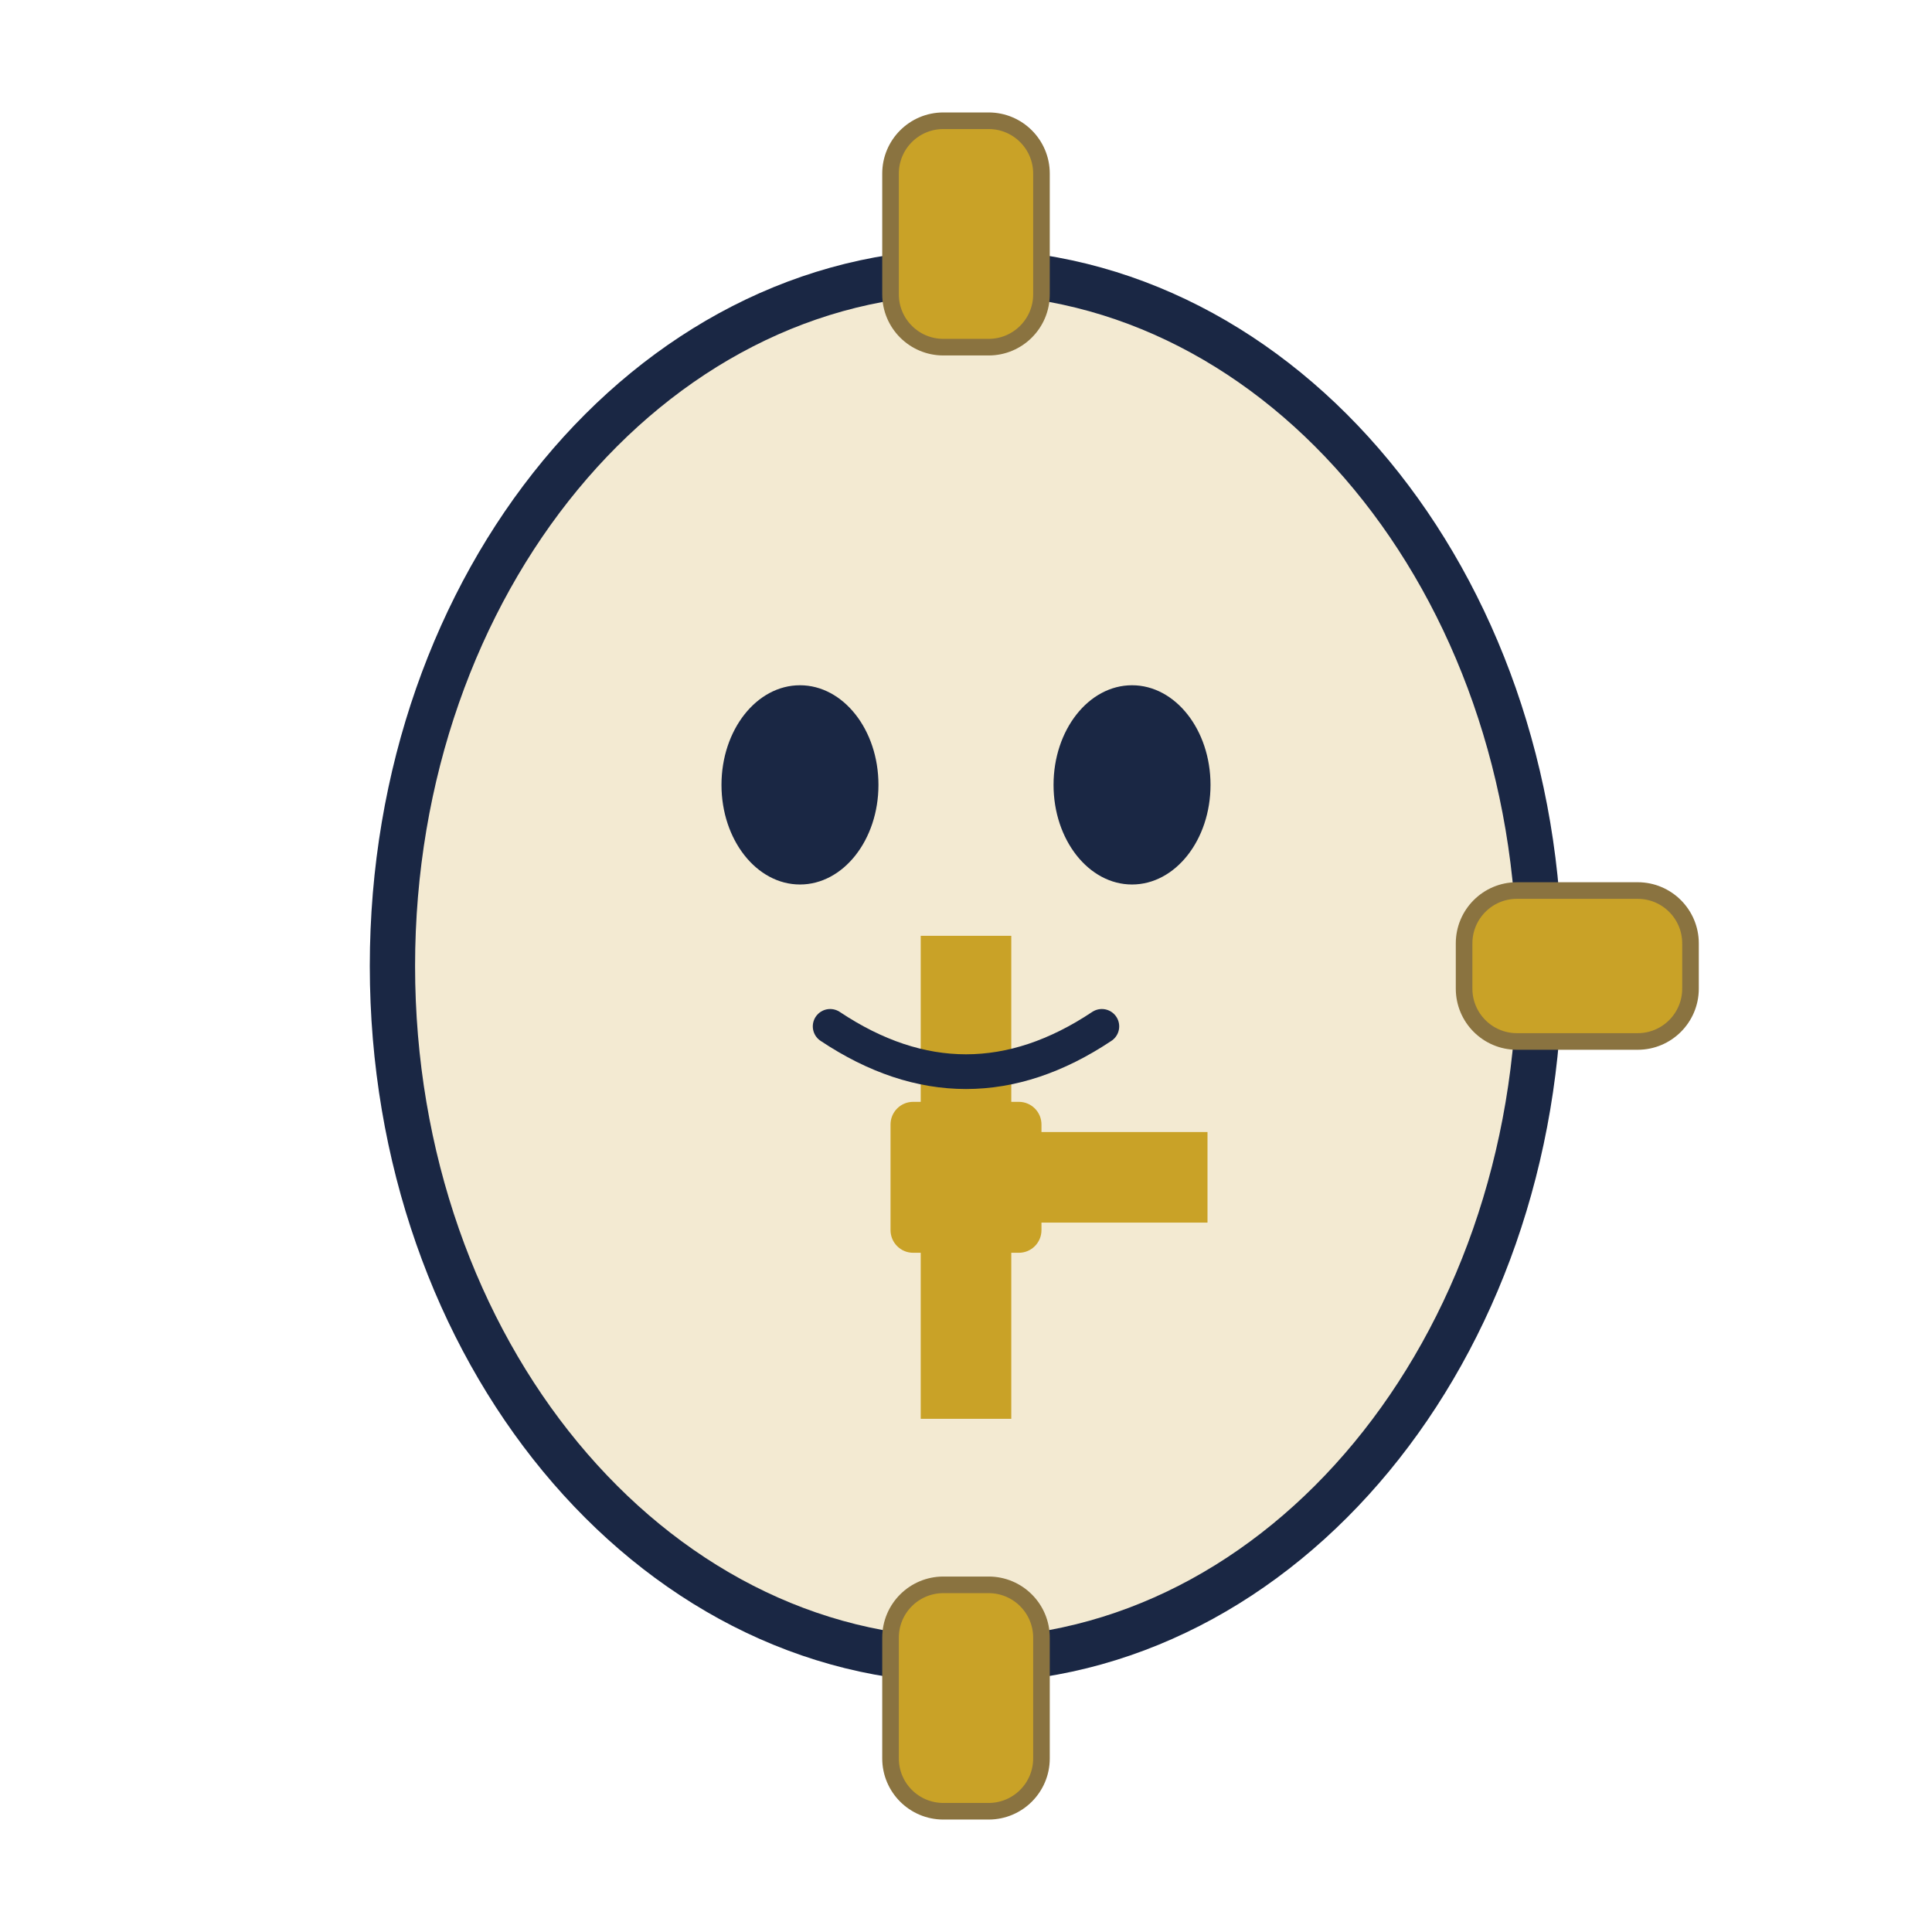
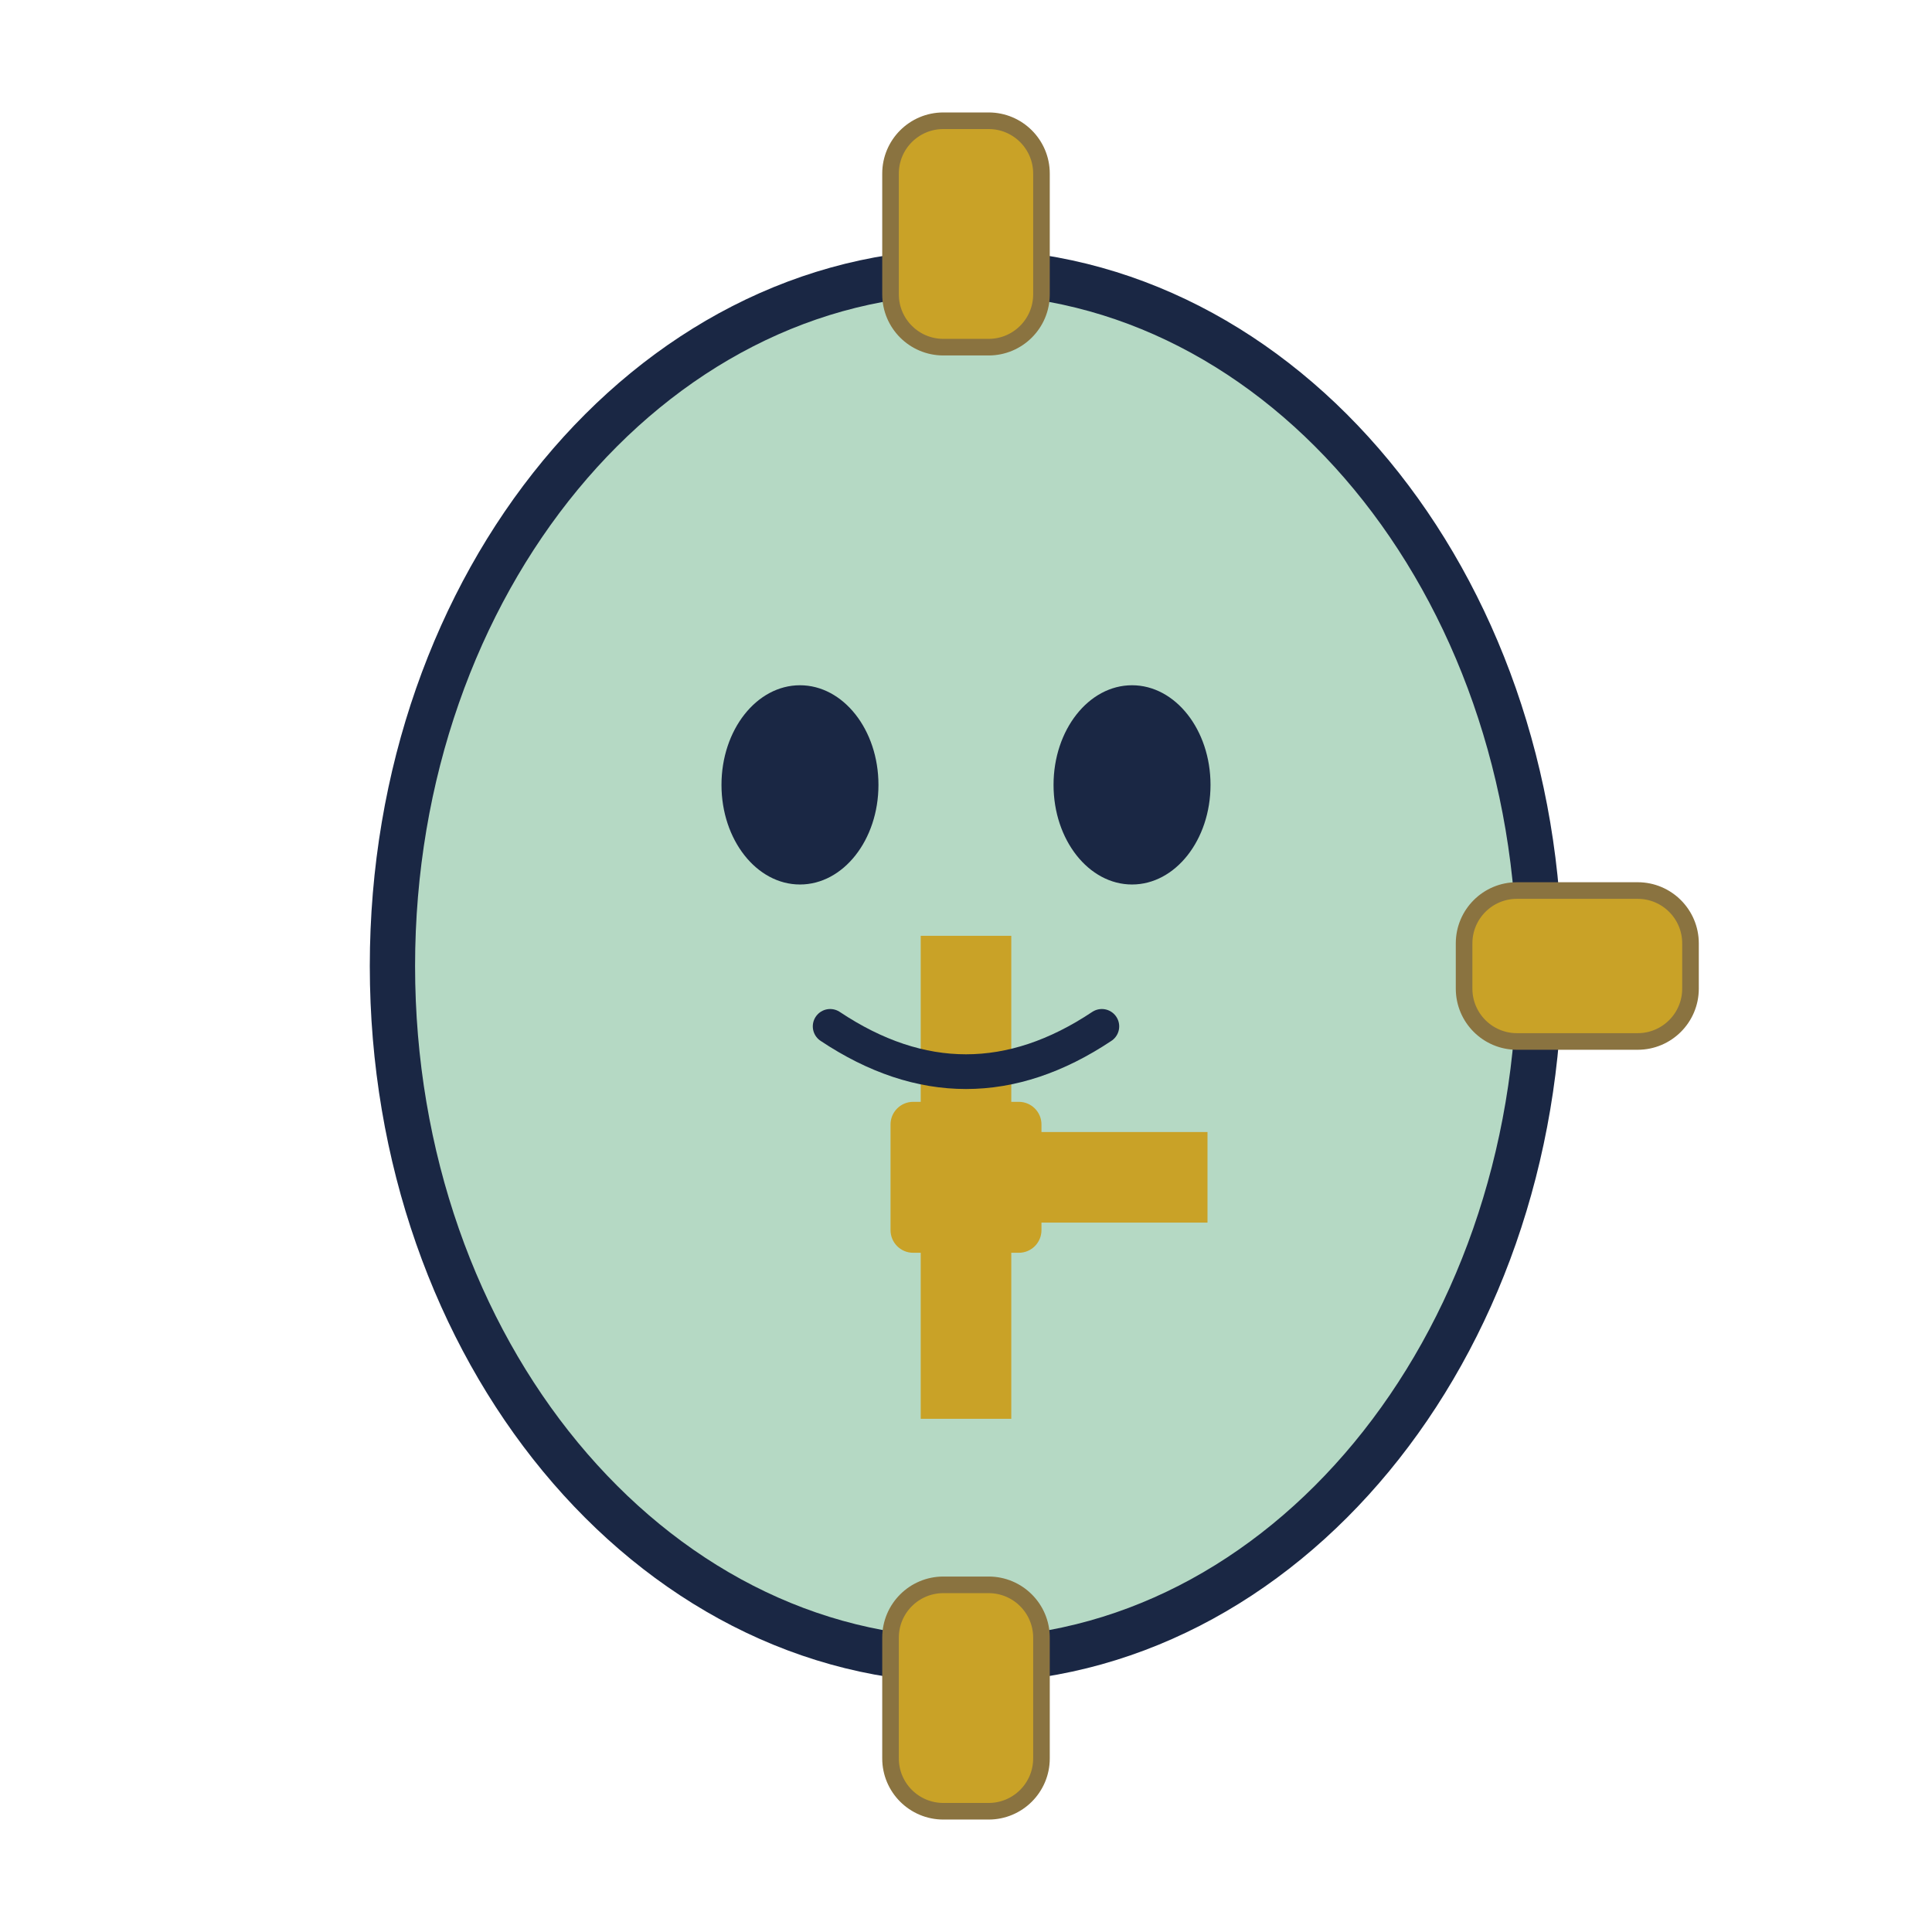
<svg xmlns="http://www.w3.org/2000/svg" viewBox="0 0 128 128">
-   <ellipse cx="64" cy="64" rx="38" ry="46" fill="#f3ead2" stroke="#1a2744" stroke-width="3" />
-   <rect x="61.0" y="62" width="6" height="16" fill="#c9a227" />
-   <rect x="61.0" y="78" width="6" height="16" fill="#c9a227" />
-   <rect x="64" y="75.0" width="16" height="6" fill="#c9a227" />
+   <ellipse cx="64" cy="64" rx="38" ry="46" fill="#b5d9c4" stroke="#1a2744" stroke-width="3" />
+   <rect x="61" y="62" width="6" height="16" fill="#c9a227" />
+   <rect x="61" y="78" width="6" height="16" fill="#c9a227" />
+   <rect x="64" y="75" width="16" height="6" fill="#c9a227" />
  <rect x="59" y="73" width="10" height="10" rx="1.5" fill="#c9a227" />
-   <rect x="59.0" y="8" width="10" height="15" rx="3.5" fill="#c9a227" stroke="#8a7340" stroke-width="1.1" />
-   <rect x="59.0" y="105" width="10" height="15" rx="3.5" fill="#c9a227" stroke="#8a7340" stroke-width="1.1" />
-   <rect x="97" y="59.0" width="15" height="10" rx="3.5" fill="#c9a227" stroke="#8a7340" stroke-width="1.1" />
+   <rect x="59" y="8" width="10" height="15" rx="3.5" fill="#c9a227" stroke="#8a7340" stroke-width="1.1" />
+   <rect x="59" y="105" width="10" height="15" rx="3.5" fill="#c9a227" stroke="#8a7340" stroke-width="1.1" />
+   <rect x="97" y="59" width="15" height="10" rx="3.5" fill="#c9a227" stroke="#8a7340" stroke-width="1.1" />
  <ellipse cx="53" cy="52" rx="5.2" ry="6.6" fill="#1a2744" />
  <ellipse cx="75" cy="52" rx="5.2" ry="6.6" fill="#1a2744" />
  <path d="M 55 68 Q 64 74 73 68" fill="none" stroke="#1a2744" stroke-width="2.3" stroke-linecap="round" />
</svg>
